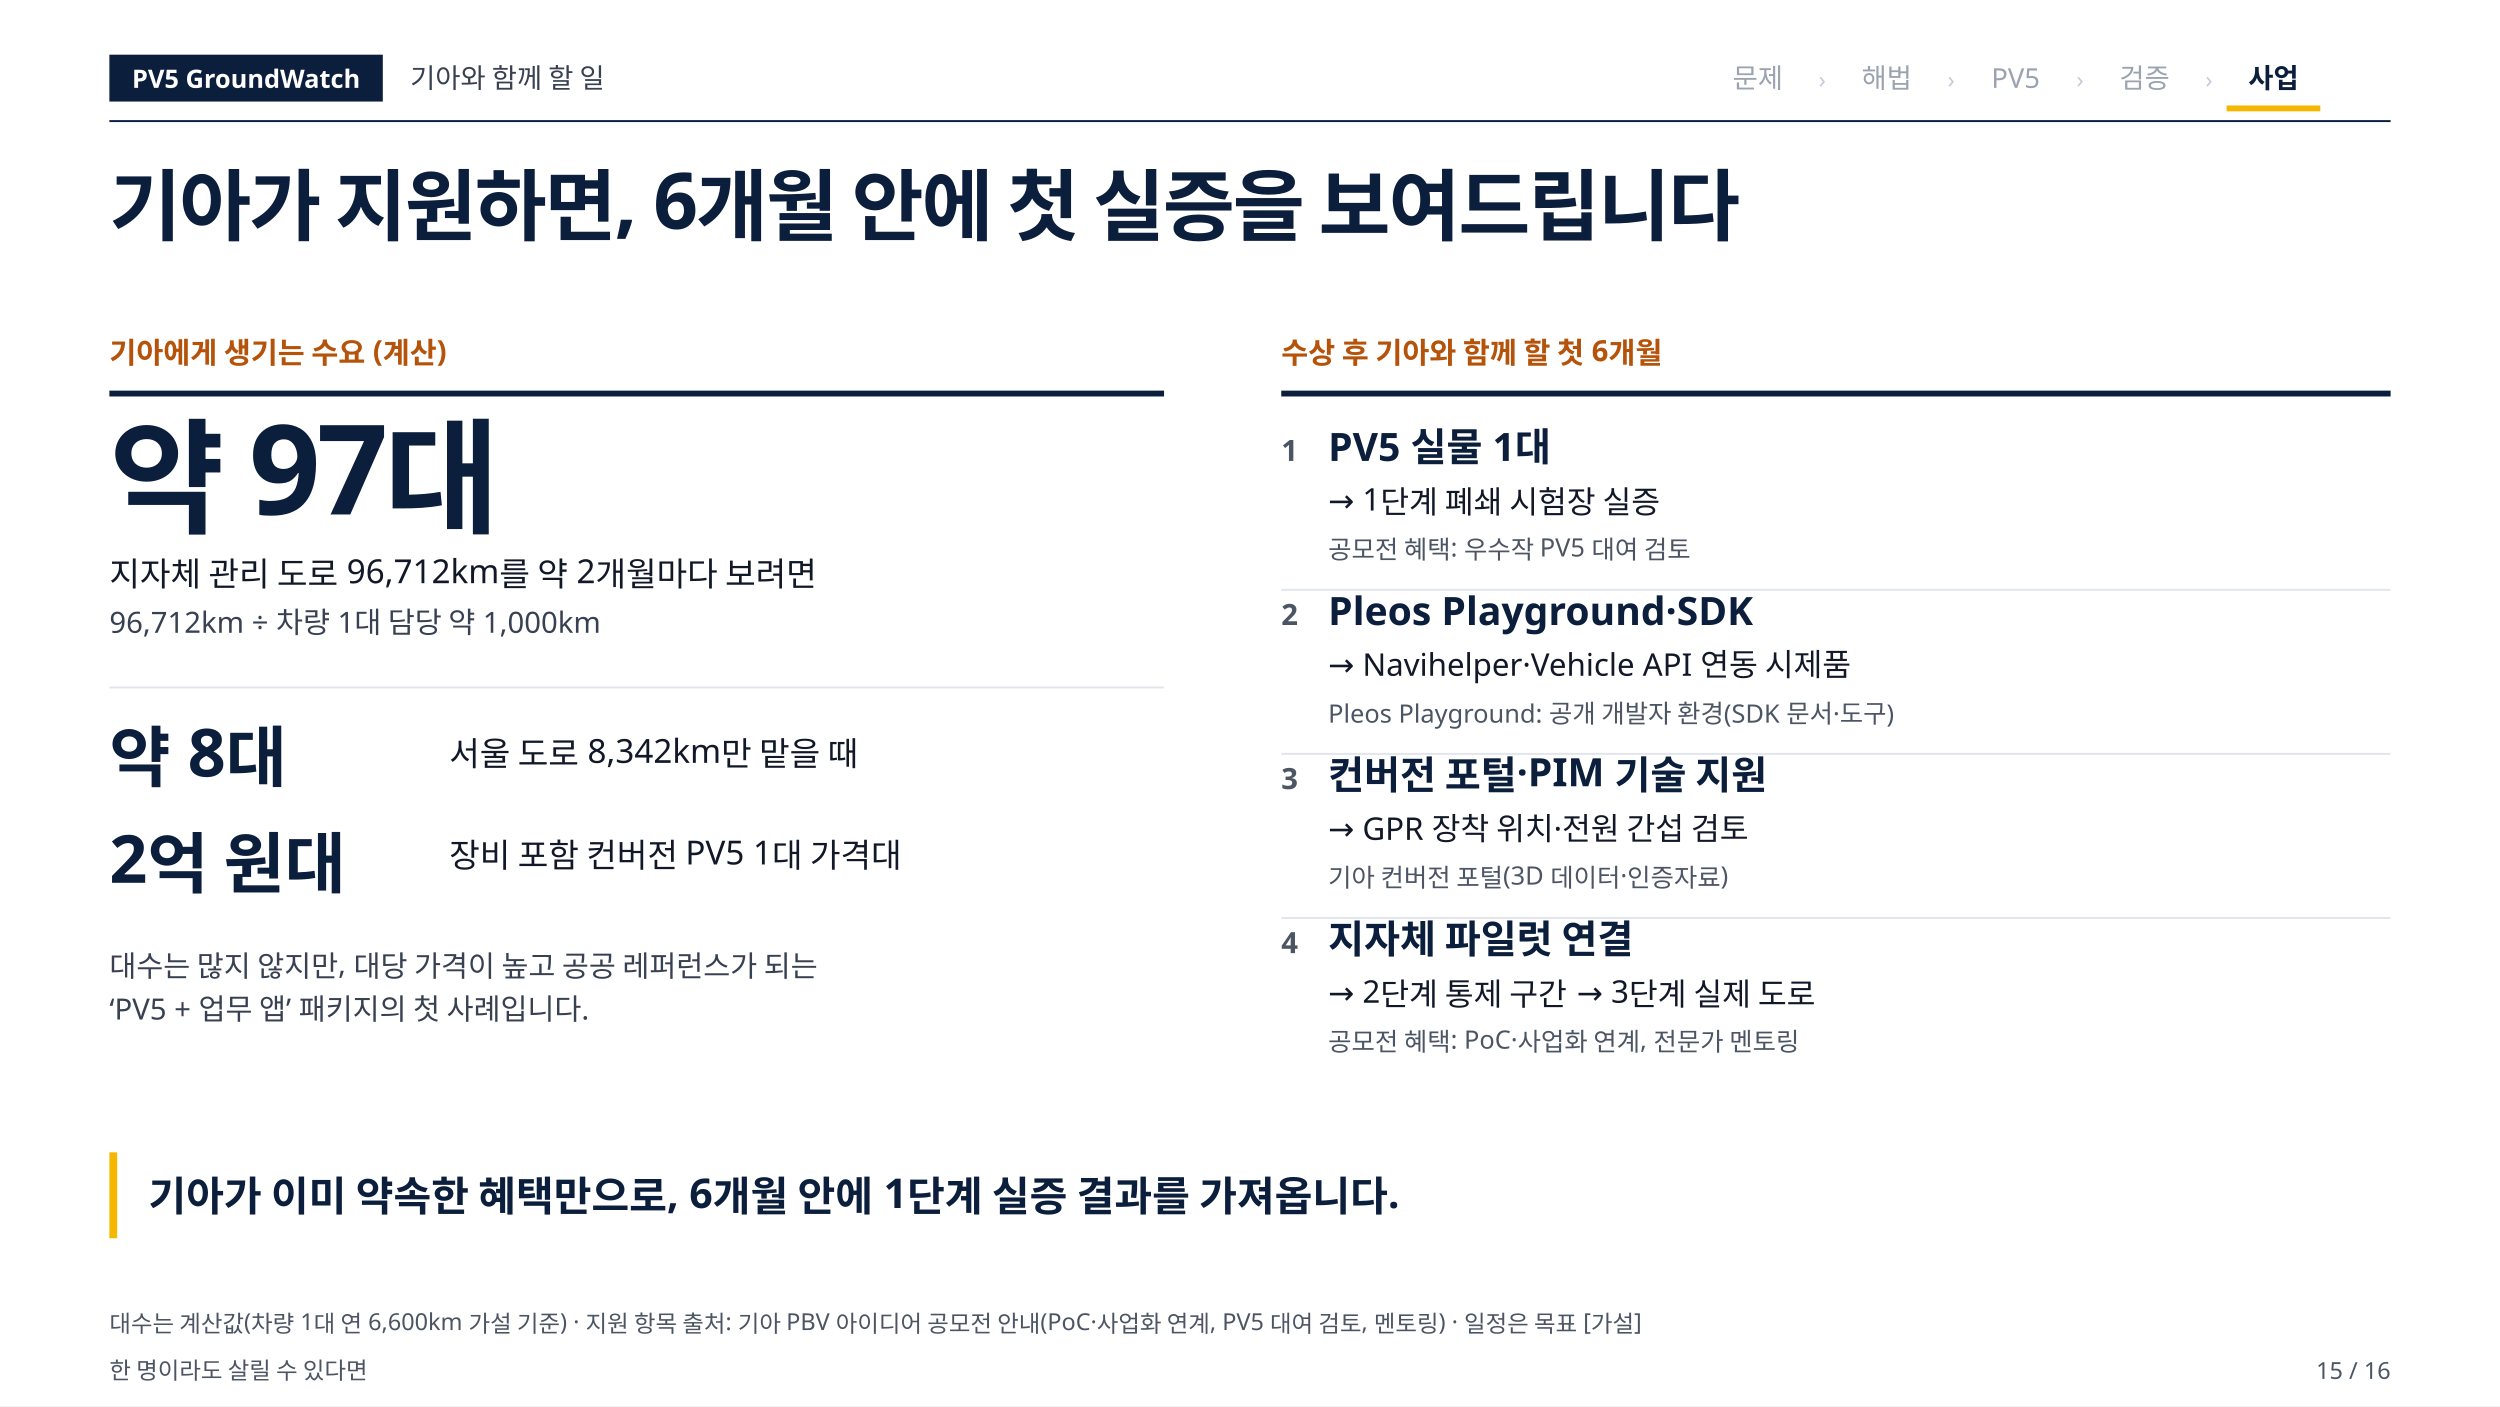
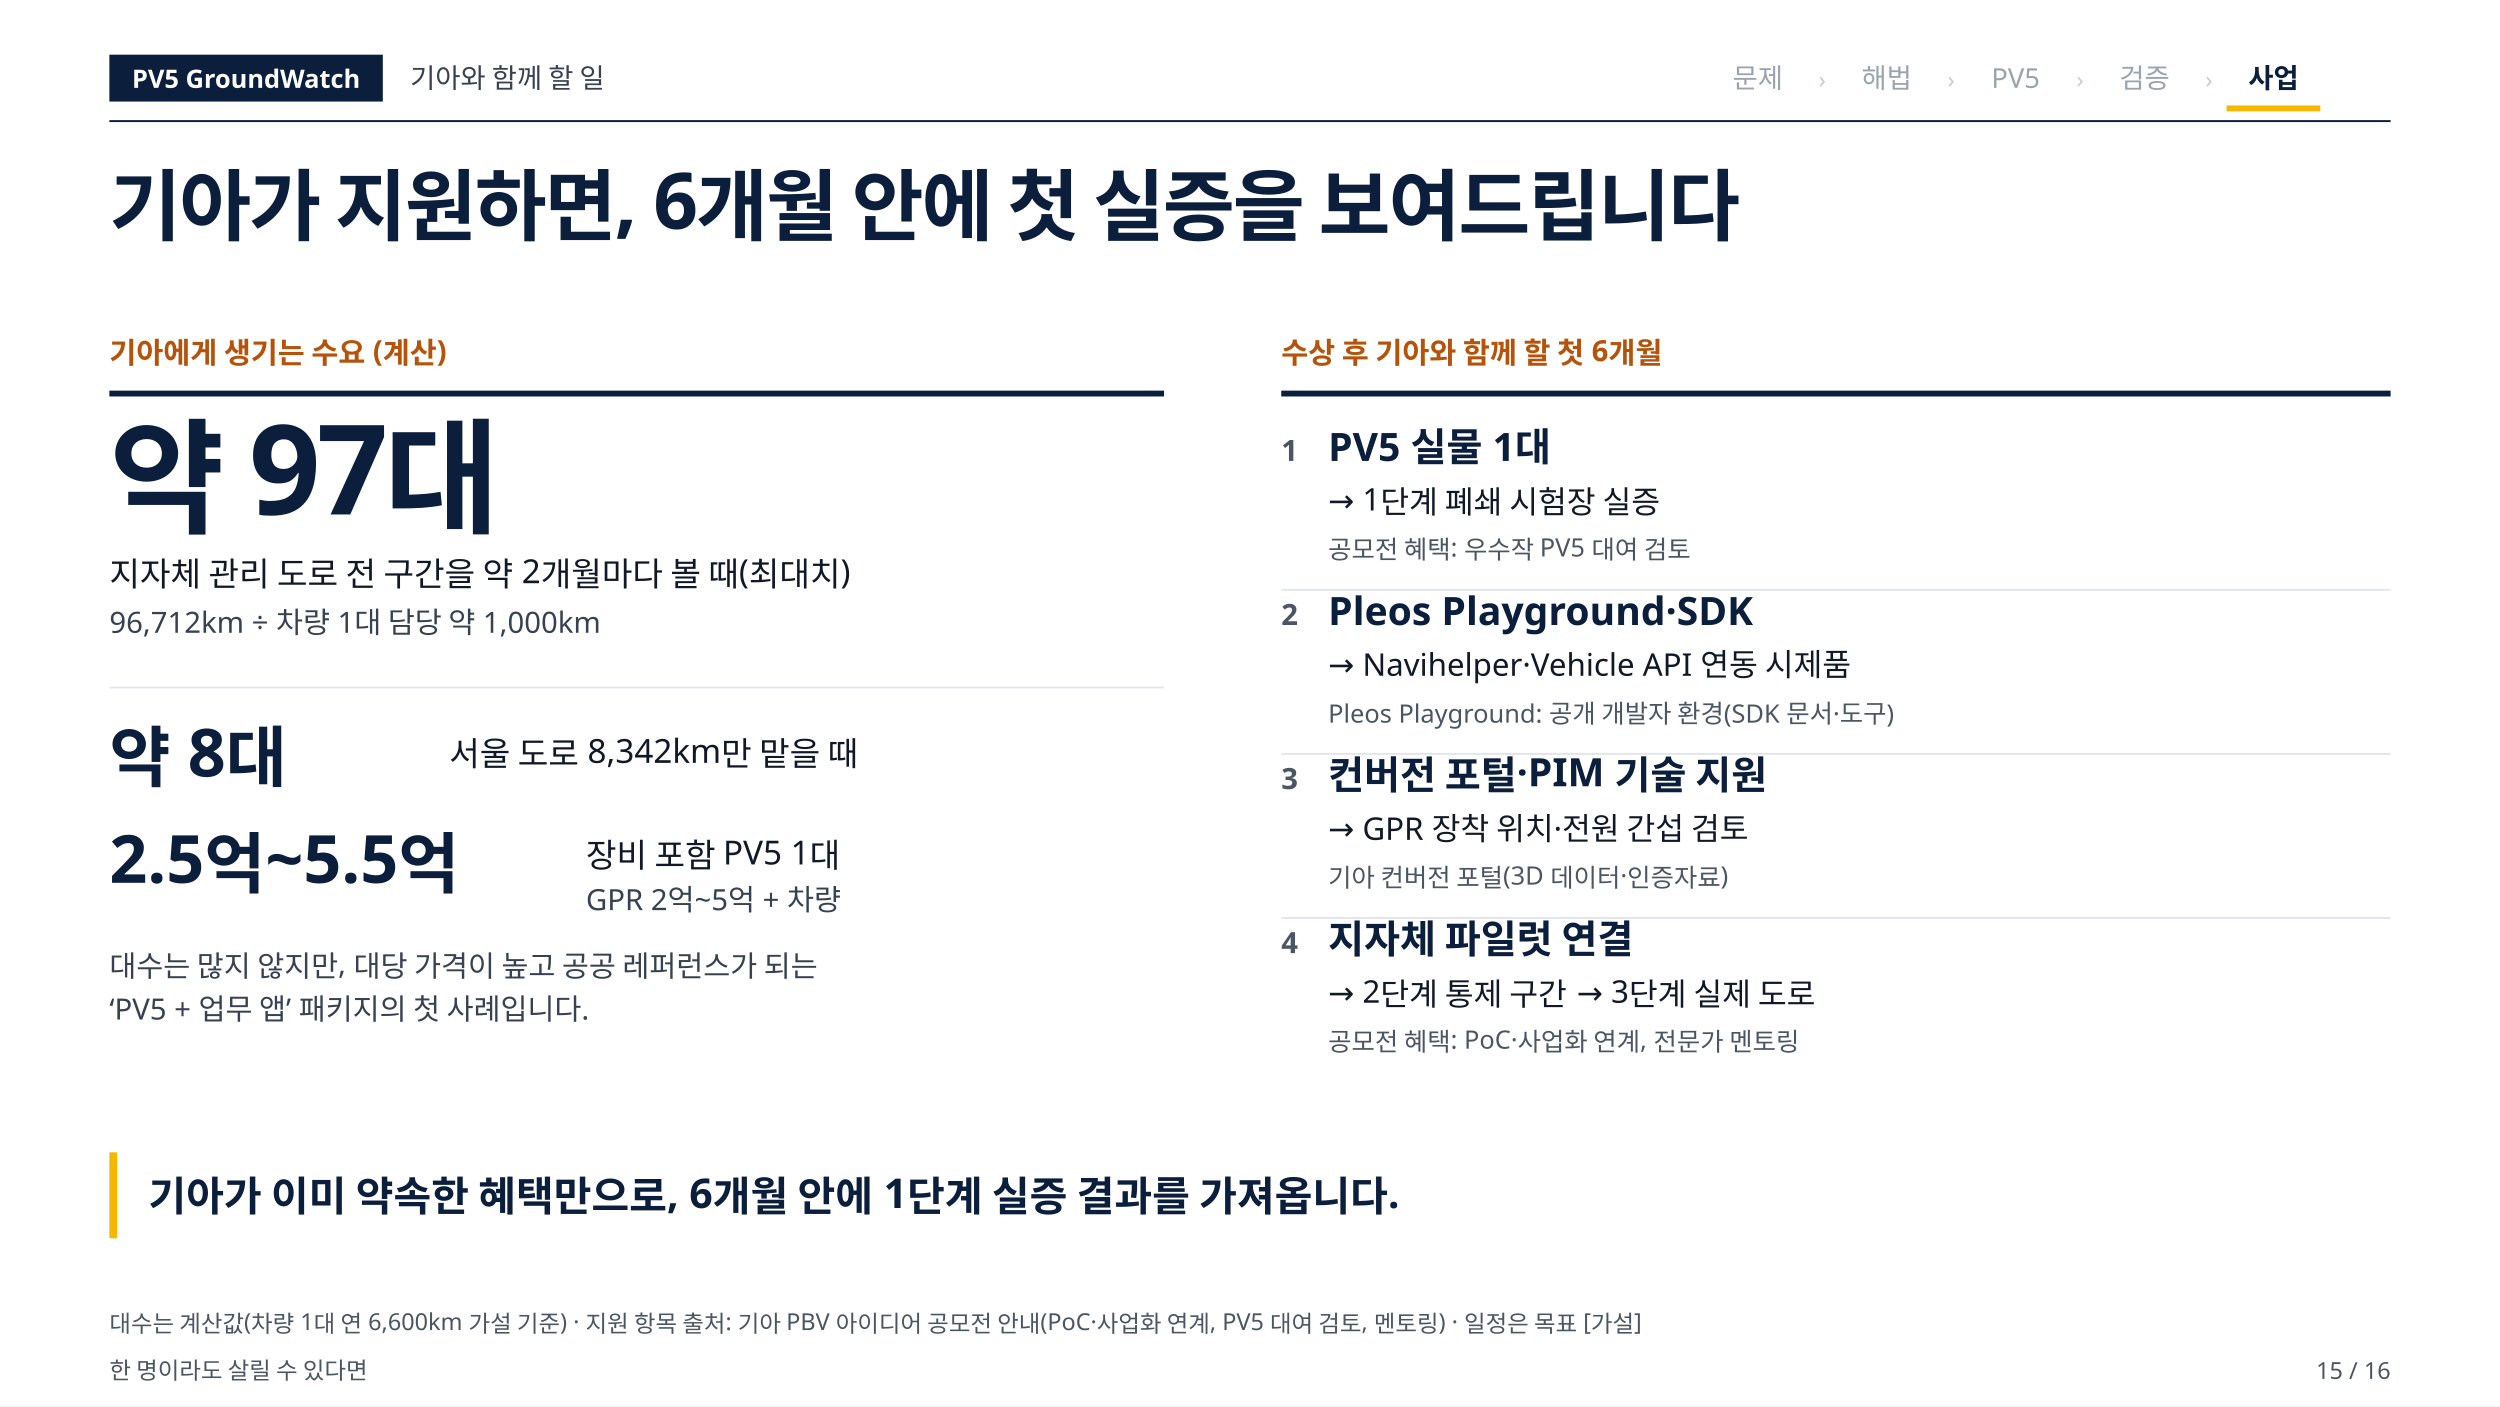
<svg xmlns="http://www.w3.org/2000/svg" viewBox="0 0 1280 720" lang="ko-KR" data-pptx-page-role="content" font-family="Pretendard, 'Malgun Gothic', sans-serif">
  <rect id="bg" x="0" y="0" width="1280" height="720" fill="#FFFFFF" />
  <g id="header" data-pptx-role="header" data-pptx-bounds="56 24 1168 40">
    <rect x="56" y="28" width="140" height="24" fill="#0B1E3C" />
    <text x="126" y="45" font-size="13" font-weight="bold" fill="#FFFFFF" text-anchor="middle">PV5 GroundWatch</text>
    <text x="210" y="45" font-size="14" fill="#374151">기아와 함께 할 일</text>
    <text x="900" y="45" font-size="14" font-weight="normal" fill="#9AA3AF" text-anchor="middle">문제</text>
    <text x="933" y="45" font-size="12" fill="#C3CCD9" text-anchor="middle">›</text>
    <text x="966" y="45" font-size="14" font-weight="normal" fill="#9AA3AF" text-anchor="middle">해법</text>
    <text x="999" y="45" font-size="12" fill="#C3CCD9" text-anchor="middle">›</text>
    <text x="1032" y="45" font-size="14" font-weight="normal" fill="#9AA3AF" text-anchor="middle">PV5</text>
    <text x="1065" y="45" font-size="12" fill="#C3CCD9" text-anchor="middle">›</text>
    <text x="1098" y="45" font-size="14" font-weight="normal" fill="#9AA3AF" text-anchor="middle">검증</text>
    <text x="1131" y="45" font-size="12" fill="#C3CCD9" text-anchor="middle">›</text>
    <text x="1164" y="45" font-size="14" font-weight="bold" fill="#0B1E3C" text-anchor="middle">사업</text>
    <rect x="1140" y="54" width="48" height="3" fill="#F5B700" />
    <line x1="56" y1="62" x2="1224" y2="62" stroke="#0B1E3C" stroke-width="1" />
  </g>
  <g id="title" data-pptx-bounds="56 80 1168 56" letter-spacing="-1">
    <text x="56" y="120" font-size="40" font-weight="bold" fill="#0B1E3C">기아가 지원하면, 6개월 안에 첫 실증을 보여드립니다</text>
  </g>
  <g id="volume" data-pptx-bounds="56 160 540 400">
    <text x="56" y="186" font-size="15" font-weight="bold" fill="#B45309">기아에게 생기는 수요 (계산)</text>
    <rect x="56" y="200" width="540" height="3" fill="#0B1E3C" />
    <text x="56" y="268" font-size="64" font-weight="bold" fill="#0B1E3C" letter-spacing="-2">약 97대</text>
-     <text x="56" y="300" font-size="17" fill="#111827">지자체 관리 도로 96,712km를 약 2개월마다 보려면</text>
+     <text x="56" y="300" font-size="17" fill="#111827">지자체 관리 도로 전 구간을 약 2개월마다 볼 때(최대치)</text>
    <text x="56" y="324" font-size="15" fill="#374151">96,712km ÷ 차량 1대 담당 약 1,000km</text>
    <line x1="56" y1="352" x2="596" y2="352" stroke="#E2E6EC" stroke-width="1" />
    <text x="56" y="400" font-size="34" font-weight="bold" fill="#0B1E3C">약 8대</text>
    <text x="230" y="392" font-size="17" fill="#111827">서울 도로 8,342km만 맡을 때</text>
-     <text x="56" y="452" font-size="34" font-weight="bold" fill="#0B1E3C">2억 원대</text>
-     <text x="230" y="444" font-size="17" fill="#111827">장비 포함 컨버전 PV5 1대 가격대</text>
+     <text x="56" y="452" font-size="34" font-weight="bold" fill="#0B1E3C">2.5억~5.5억</text>
+     <text x="300" y="444" font-size="17" fill="#111827">장비 포함 PV5 1대<tspan x="300" dy="22" font-size="15" fill="#374151">GPR 2억~5억 + 차량</tspan>
+     </text>
    <text x="56" y="500" font-size="15" fill="#374151">대수는 많지 않지만, 대당 가격이 높고 공공 레퍼런스가 되는</text>
    <text x="56" y="522" font-size="15" fill="#374151">‘PV5 + 업무 앱’ 패키지의 첫 사례입니다.</text>
  </g>
  <g id="ask" data-pptx-bounds="656 160 568 400">
    <text x="656" y="186" font-size="15" font-weight="bold" fill="#B45309">수상 후 기아와 함께 할 첫 6개월</text>
    <rect x="656" y="200" width="568" height="3" fill="#0B1E3C" />
    <text x="656" y="236" font-size="15" font-weight="bold" fill="#4B5563">1</text>
    <text x="680" y="236" font-size="20" font-weight="bold" fill="#0B1E3C">PV5 실물 1대</text>
    <text x="680" y="262" font-size="16" fill="#111827">→ 1단계 폐쇄 시험장 실증</text>
    <text x="680" y="286" font-size="13" fill="#4B5563">공모전 혜택: 우수작 PV5 대여 검토</text>
    <line x1="656" y1="302" x2="1224" y2="302" stroke="#E2E6EC" stroke-width="1" />
    <text x="656" y="320" font-size="15" font-weight="bold" fill="#4B5563">2</text>
    <text x="680" y="320" font-size="20" font-weight="bold" fill="#0B1E3C">Pleos Playground·SDK</text>
    <text x="680" y="346" font-size="16" fill="#111827">→ Navihelper·Vehicle API 연동 시제품</text>
    <text x="680" y="370" font-size="13" fill="#4B5563">Pleos Playground: 공개 개발자 환경(SDK 문서·도구)</text>
    <line x1="656" y1="386" x2="1224" y2="386" stroke="#E2E6EC" stroke-width="1" />
    <text x="656" y="404" font-size="15" font-weight="bold" fill="#4B5563">3</text>
    <text x="680" y="404" font-size="20" font-weight="bold" fill="#0B1E3C">컨버전 포털·PIM 기술 지원</text>
    <text x="680" y="430" font-size="16" fill="#111827">→ GPR 장착 위치·전원 간섭 검토</text>
    <text x="680" y="454" font-size="13" fill="#4B5563">기아 컨버전 포털(3D 데이터·인증자료)</text>
    <line x1="656" y1="470" x2="1224" y2="470" stroke="#E2E6EC" stroke-width="1" />
    <text x="656" y="488" font-size="15" font-weight="bold" fill="#4B5563">4</text>
    <text x="680" y="488" font-size="20" font-weight="bold" fill="#0B1E3C">지자체 파일럿 연결</text>
    <text x="680" y="514" font-size="16" fill="#111827">→ 2단계 통제 구간 → 3단계 실제 도로</text>
    <text x="680" y="538" font-size="13" fill="#4B5563">공모전 혜택: PoC·사업화 연계, 전문가 멘토링</text>
  </g>
  <g id="conclusion" data-pptx-bounds="56 590 1168 44">
    <rect x="56" y="590" width="4" height="44" fill="#F5B700" />
    <text x="76" y="620" font-size="21" font-weight="bold" fill="#0B1E3C">기아가 이미 약속한 혜택만으로, 6개월 안에 1단계 실증 결과를 가져옵니다.</text>
  </g>
  <g id="source" data-pptx-bounds="56 668 1168 20">
    <text x="56" y="682" font-size="12" fill="#4B5563">대수는 계산값(차량 1대 연 6,600km 가설 기준) · 지원 항목 출처: 기아 PBV 아이디어 공모전 안내(PoC·사업화 연계, PV5 대여 검토, 멘토링) · 일정은 목표 [가설]</text>
  </g>
  <g id="footer" data-pptx-role="footer" data-pptx-bounds="56 692 1168 22" fill="#4B5563" font-size="12">
    <text x="56" y="706">한 명이라도 살릴 수 있다면</text>
    <text x="1224" y="706" text-anchor="end">15 / 16</text>
  </g>
</svg>
